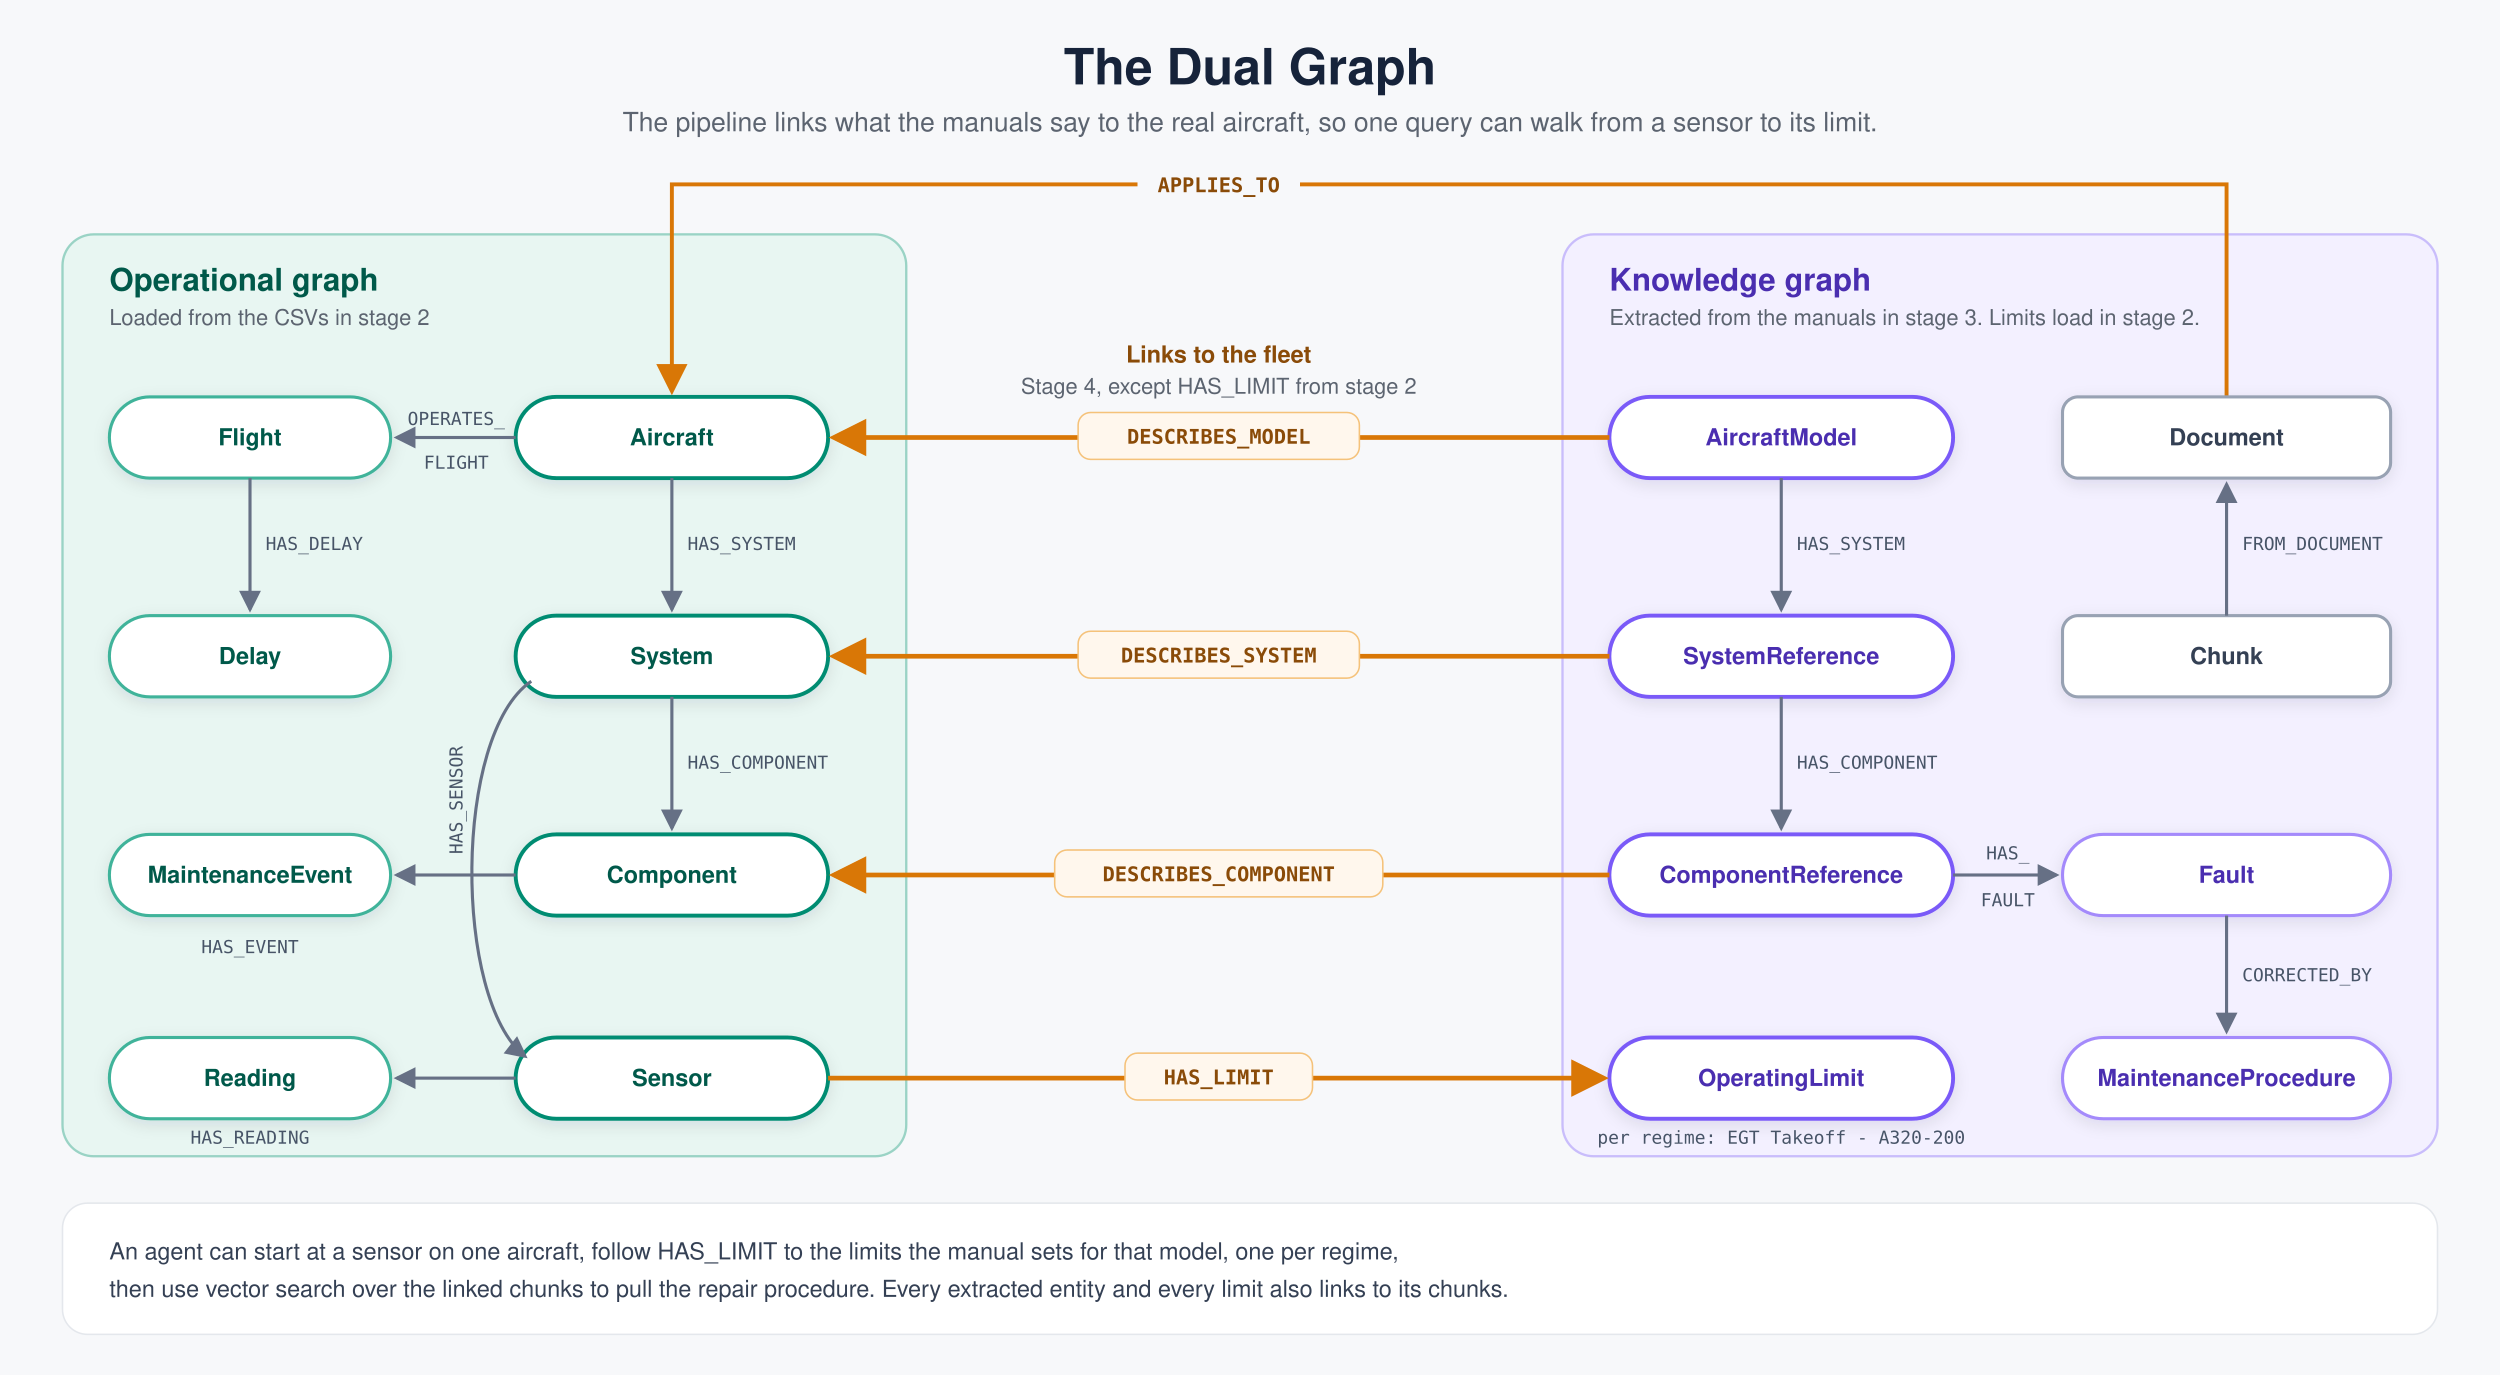
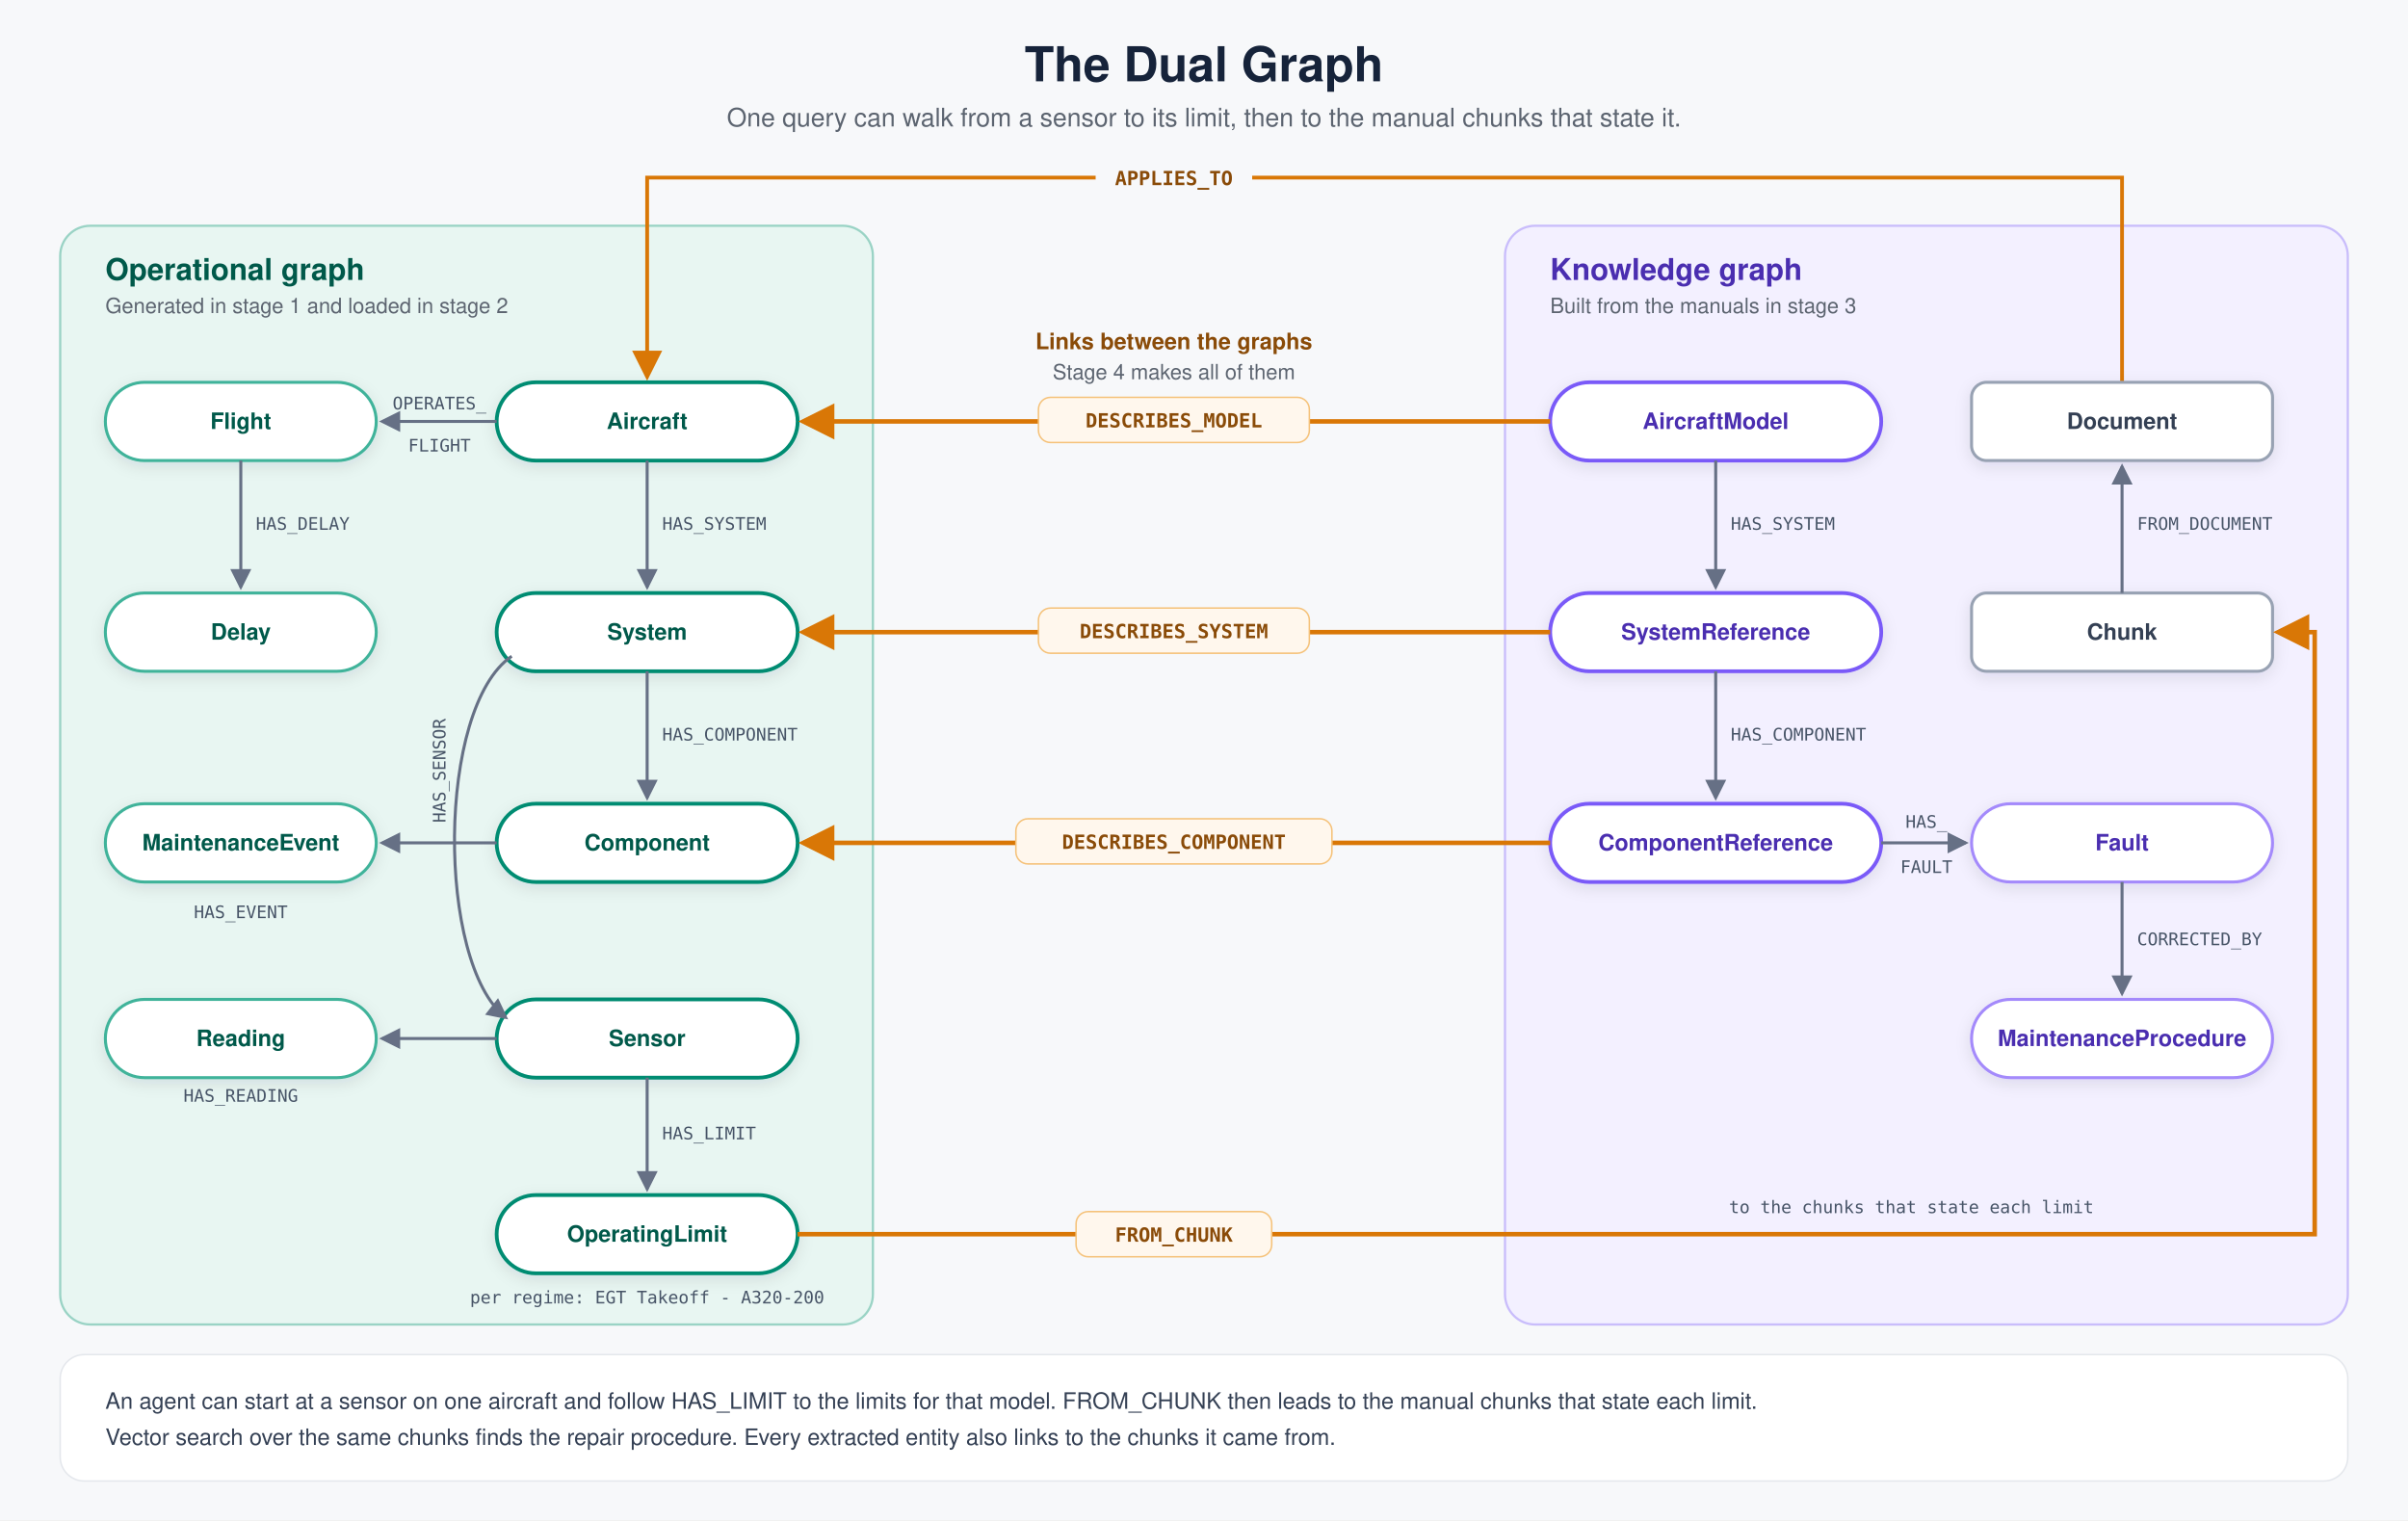
- <svg xmlns="http://www.w3.org/2000/svg" width="1600" height="880" viewBox="0 0 1600 880" font-family="'Helvetica Neue', Helvetica, Arial, sans-serif">
+ <svg xmlns="http://www.w3.org/2000/svg" width="1600" height="1010" viewBox="0 0 1600 1010" font-family="'Helvetica Neue', Helvetica, Arial, sans-serif">
  <style>
    .h1 { font-size: 32px; font-weight: 700; fill: #16233A; }
    .sub { font-size: 17px; fill: #5C6470; }
    .ph { font-size: 20px; font-weight: 700; }
    .ps { font-size: 14px; fill: #5C6470; }
    .op { font-size: 15px; font-weight: 600; fill: #00594A; }
    .kg { font-size: 15px; font-weight: 600; fill: #4A2EB0; }
    .dc { font-size: 15px; font-weight: 600; fill: #344054; }
    .rel { font-size: 11.5px; fill: #475467; font-family: Menlo, Consolas, monospace; }
    .fuse { font-size: 13px; font-weight: 700; fill: #8A4B08; font-family: Menlo, Consolas, monospace; }
  </style>
  <defs>
    <filter id="shadow" x="-15%" y="-25%" width="130%" height="160%">
      <feDropShadow dx="0" dy="3" stdDeviation="5" flood-color="#101828" flood-opacity="0.10" />
    </filter>
    <marker id="a-slate" viewBox="0 0 10 10" refX="8.5" refY="5" markerWidth="7" markerHeight="7" orient="auto-start-reverse">
      <path d="M0,0 L10,5 L0,10 Z" fill="#667085" />
    </marker>
    <marker id="a-orange" viewBox="0 0 10 10" refX="8.5" refY="5" markerWidth="8" markerHeight="8" orient="auto-start-reverse">
      <path d="M0,0 L10,5 L0,10 Z" fill="#D97706" />
    </marker>
  </defs>
-   <rect width="1600" height="880" fill="#F7F8FA" />
+   <rect width="1600" height="1010" fill="#F7F8FA" />
  <text x="800" y="54" text-anchor="middle" class="h1">The Dual Graph</text>
-   <text x="800" y="84" text-anchor="middle" class="sub">The pipeline links what the manuals say to the real aircraft, so one query can walk from a sensor to its limit.</text>
-   <rect x="40" y="150" width="540" height="590" rx="20" fill="#E8F6F2" stroke="#9AD3C5" stroke-width="1.5" />
+   <text x="800" y="84" text-anchor="middle" class="sub">One query can walk from a sensor to its limit, then to the manual chunks that state it.</text>
+   <rect x="40" y="150" width="540" height="730" rx="20" fill="#E8F6F2" stroke="#9AD3C5" stroke-width="1.5" />
  <text x="70" y="186" class="ph" fill="#00594A">Operational graph</text>
-   <text x="70" y="208" class="ps">Loaded from the CSVs in stage 2</text>
-   <rect x="1000" y="150" width="560" height="590" rx="20" fill="#F3F0FF" stroke="#C9BDFB" stroke-width="1.5" />
+   <text x="70" y="208" class="ps">Generated in stage 1 and loaded in stage 2</text>
+   <rect x="1000" y="150" width="560" height="730" rx="20" fill="#F3F0FF" stroke="#C9BDFB" stroke-width="1.5" />
  <text x="1030" y="186" class="ph" fill="#4A2EB0">Knowledge graph</text>
-   <text x="1030" y="208" class="ps">Extracted from the manuals in stage 3. Limits load in stage 2.</text>
-   <path d="M1425,254 V118 H430 V250" fill="none" stroke="#D97706" stroke-width="2.5" marker-end="url(#a-orange)" />
+   <text x="1030" y="208" class="ps">Built from the manuals in stage 3</text>
+   <path d="M1410,254 V118 H430 V250" fill="none" stroke="#D97706" stroke-width="2.5" marker-end="url(#a-orange)" />
  <rect x="728" y="106" width="104" height="24" rx="6" fill="#F7F8FA" />
  <text x="780" y="123" text-anchor="middle" class="fuse">APPLIES_TO</text>
  <g filter="url(#shadow)">
    <rect x="330" y="254" width="200" height="52" rx="26" fill="#FFFFFF" stroke="#008C72" stroke-width="2.5" />
    <rect x="330" y="394" width="200" height="52" rx="26" fill="#FFFFFF" stroke="#008C72" stroke-width="2.5" />
    <rect x="330" y="534" width="200" height="52" rx="26" fill="#FFFFFF" stroke="#008C72" stroke-width="2.5" />
    <rect x="330" y="664" width="200" height="52" rx="26" fill="#FFFFFF" stroke="#008C72" stroke-width="2.5" />
+     <rect x="330" y="794" width="200" height="52" rx="26" fill="#FFFFFF" stroke="#008C72" stroke-width="2.5" />
    <rect x="70" y="254" width="180" height="52" rx="26" fill="#FFFFFF" stroke="#3FB39A" stroke-width="2" />
    <rect x="70" y="394" width="180" height="52" rx="26" fill="#FFFFFF" stroke="#3FB39A" stroke-width="2" />
    <rect x="70" y="534" width="180" height="52" rx="26" fill="#FFFFFF" stroke="#3FB39A" stroke-width="2" />
    <rect x="70" y="664" width="180" height="52" rx="26" fill="#FFFFFF" stroke="#3FB39A" stroke-width="2" />
  </g>
  <text x="430" y="285" text-anchor="middle" class="op">Aircraft</text>
  <text x="430" y="425" text-anchor="middle" class="op">System</text>
  <text x="430" y="565" text-anchor="middle" class="op">Component</text>
  <text x="430" y="695" text-anchor="middle" class="op">Sensor</text>
+   <text x="430" y="825" text-anchor="middle" class="op">OperatingLimit</text>
  <text x="160" y="285" text-anchor="middle" class="op">Flight</text>
  <text x="160" y="425" text-anchor="middle" class="op">Delay</text>
  <text x="160" y="565" text-anchor="middle" class="op">MaintenanceEvent</text>
  <text x="160" y="695" text-anchor="middle" class="op">Reading</text>
+   <text x="430" y="866" text-anchor="middle" class="rel">per regime: EGT Takeoff - A320-200</text>
  <path d="M430,306 V390" fill="none" stroke="#667085" stroke-width="2" marker-end="url(#a-slate)" />
  <text x="440" y="352" class="rel">HAS_SYSTEM</text>
  <path d="M430,446 V530" fill="none" stroke="#667085" stroke-width="2" marker-end="url(#a-slate)" />
  <text x="440" y="492" class="rel">HAS_COMPONENT</text>
  <path d="M340,436 C290,470 290,640 336,676" fill="none" stroke="#667085" stroke-width="2" marker-end="url(#a-slate)" />
  <text x="296" y="512" class="rel" transform="rotate(-90 296 512)" text-anchor="middle">HAS_SENSOR</text>
  <path d="M330,280 H254" fill="none" stroke="#667085" stroke-width="2" marker-end="url(#a-slate)" />
  <text x="292" y="272" class="rel" text-anchor="middle">OPERATES_</text>
  <text x="292" y="300" class="rel" text-anchor="middle">FLIGHT</text>
  <path d="M160,306 V390" fill="none" stroke="#667085" stroke-width="2" marker-end="url(#a-slate)" />
  <text x="170" y="352" class="rel">HAS_DELAY</text>
  <path d="M330,560 H254" fill="none" stroke="#667085" stroke-width="2" marker-end="url(#a-slate)" />
  <path d="M330,690 H254" fill="none" stroke="#667085" stroke-width="2" marker-end="url(#a-slate)" />
  <text x="160" y="610" text-anchor="middle" class="rel">HAS_EVENT</text>
  <text x="160" y="732" text-anchor="middle" class="rel">HAS_READING</text>
+   <path d="M430,716 V790" fill="none" stroke="#667085" stroke-width="2" marker-end="url(#a-slate)" />
+   <text x="440" y="757" class="rel">HAS_LIMIT</text>
  <g filter="url(#shadow)">
    <rect x="1030" y="254" width="220" height="52" rx="26" fill="#FFFFFF" stroke="#7A5AF8" stroke-width="2.5" />
    <rect x="1030" y="394" width="220" height="52" rx="26" fill="#FFFFFF" stroke="#7A5AF8" stroke-width="2.5" />
    <rect x="1030" y="534" width="220" height="52" rx="26" fill="#FFFFFF" stroke="#7A5AF8" stroke-width="2.5" />
-     <rect x="1030" y="664" width="220" height="52" rx="26" fill="#FFFFFF" stroke="#7A5AF8" stroke-width="2.5" />
-     <rect x="1320" y="254" width="210" height="52" rx="10" fill="#FFFFFF" stroke="#98A2B3" stroke-width="2" />
-     <rect x="1320" y="394" width="210" height="52" rx="10" fill="#FFFFFF" stroke="#98A2B3" stroke-width="2" />
-     <rect x="1320" y="534" width="210" height="52" rx="26" fill="#FFFFFF" stroke="#A48AFB" stroke-width="2" />
-     <rect x="1320" y="664" width="210" height="52" rx="26" fill="#FFFFFF" stroke="#A48AFB" stroke-width="2" />
+     <rect x="1310" y="254" width="200" height="52" rx="10" fill="#FFFFFF" stroke="#98A2B3" stroke-width="2" />
+     <rect x="1310" y="394" width="200" height="52" rx="10" fill="#FFFFFF" stroke="#98A2B3" stroke-width="2" />
+     <rect x="1310" y="534" width="200" height="52" rx="26" fill="#FFFFFF" stroke="#A48AFB" stroke-width="2" />
+     <rect x="1310" y="664" width="200" height="52" rx="26" fill="#FFFFFF" stroke="#A48AFB" stroke-width="2" />
  </g>
  <text x="1140" y="285" text-anchor="middle" class="kg">AircraftModel</text>
  <text x="1140" y="425" text-anchor="middle" class="kg">SystemReference</text>
  <text x="1140" y="565" text-anchor="middle" class="kg">ComponentReference</text>
-   <text x="1140" y="695" text-anchor="middle" class="kg">OperatingLimit</text>
-   <text x="1425" y="285" text-anchor="middle" class="dc">Document</text>
-   <text x="1425" y="425" text-anchor="middle" class="dc">Chunk</text>
-   <text x="1425" y="565" text-anchor="middle" class="kg">Fault</text>
-   <text x="1425" y="695" text-anchor="middle" class="kg">MaintenanceProcedure</text>
-   <text x="1140" y="732" text-anchor="middle" class="rel">per regime: EGT Takeoff - A320-200</text>
+   <text x="1410" y="285" text-anchor="middle" class="dc">Document</text>
+   <text x="1410" y="425" text-anchor="middle" class="dc">Chunk</text>
+   <text x="1410" y="565" text-anchor="middle" class="kg">Fault</text>
+   <text x="1410" y="695" text-anchor="middle" class="kg">MaintenanceProcedure</text>
  <path d="M1140,306 V390" fill="none" stroke="#667085" stroke-width="2" marker-end="url(#a-slate)" />
  <text x="1150" y="352" class="rel">HAS_SYSTEM</text>
  <path d="M1140,446 V530" fill="none" stroke="#667085" stroke-width="2" marker-end="url(#a-slate)" />
  <text x="1150" y="492" class="rel">HAS_COMPONENT</text>
-   <path d="M1250,560 H1316" fill="none" stroke="#667085" stroke-width="2" marker-end="url(#a-slate)" />
-   <text x="1285" y="550" class="rel" text-anchor="middle">HAS_</text>
-   <text x="1285" y="580" class="rel" text-anchor="middle">FAULT</text>
-   <path d="M1425,586 V660" fill="none" stroke="#667085" stroke-width="2" marker-end="url(#a-slate)" />
-   <text x="1435" y="628" class="rel">CORRECTED_BY</text>
-   <path d="M1425,394 V310" fill="none" stroke="#667085" stroke-width="2" marker-end="url(#a-slate)" />
-   <text x="1435" y="352" class="rel">FROM_DOCUMENT</text>
+   <path d="M1250,560 H1306" fill="none" stroke="#667085" stroke-width="2" marker-end="url(#a-slate)" />
+   <text x="1280" y="550" class="rel" text-anchor="middle">HAS_</text>
+   <text x="1280" y="580" class="rel" text-anchor="middle">FAULT</text>
+   <path d="M1410,586 V660" fill="none" stroke="#667085" stroke-width="2" marker-end="url(#a-slate)" />
+   <text x="1420" y="628" class="rel">CORRECTED_BY</text>
+   <path d="M1410,394 V310" fill="none" stroke="#667085" stroke-width="2" marker-end="url(#a-slate)" />
+   <text x="1420" y="352" class="rel">FROM_DOCUMENT</text>
  <g stroke="#D97706" stroke-width="3" fill="none">
    <path d="M1030,280 H534" marker-end="url(#a-orange)" />
    <path d="M1030,420 H534" marker-end="url(#a-orange)" />
    <path d="M1030,560 H534" marker-end="url(#a-orange)" />
-     <path d="M530,690 H1026" marker-end="url(#a-orange)" />
+     <path d="M530,820 H1538 V420 H1514" marker-end="url(#a-orange)" />
  </g>
  <g>
    <rect x="690" y="264" width="180" height="30" rx="8" fill="#FFF7ED" stroke="#F5C27A" />
    <text x="780" y="284" text-anchor="middle" class="fuse">DESCRIBES_MODEL</text>
    <rect x="690" y="404" width="180" height="30" rx="8" fill="#FFF7ED" stroke="#F5C27A" />
    <text x="780" y="424" text-anchor="middle" class="fuse">DESCRIBES_SYSTEM</text>
    <rect x="675" y="544" width="210" height="30" rx="8" fill="#FFF7ED" stroke="#F5C27A" />
    <text x="780" y="564" text-anchor="middle" class="fuse">DESCRIBES_COMPONENT</text>
-     <rect x="720" y="674" width="120" height="30" rx="8" fill="#FFF7ED" stroke="#F5C27A" />
-     <text x="780" y="694" text-anchor="middle" class="fuse">HAS_LIMIT</text>
+     <rect x="715" y="805" width="130" height="30" rx="8" fill="#FFF7ED" stroke="#F5C27A" />
+     <text x="780" y="825" text-anchor="middle" class="fuse">FROM_CHUNK</text>
  </g>
-   <text x="780" y="232" text-anchor="middle" font-size="15" font-weight="700" fill="#8A4B08">Links to the fleet</text>
-   <text x="780" y="252" text-anchor="middle" class="ps">Stage 4, except HAS_LIMIT from stage 2</text>
-   <rect x="40" y="770" width="1520" height="84" rx="16" fill="#FFFFFF" stroke="#E4E7EC" />
-   <text x="70" y="806" font-size="15" fill="#344054">An agent can start at a sensor on one aircraft, follow HAS_LIMIT to the limits the manual sets for that model, one per regime,</text>
-   <text x="70" y="830" font-size="15" fill="#344054">then use vector search over the linked chunks to pull the repair procedure. Every extracted entity and every limit also links to its chunks.</text>
+   <text x="780" y="232" text-anchor="middle" font-size="15" font-weight="700" fill="#8A4B08">Links between the graphs</text>
+   <text x="780" y="252" text-anchor="middle" class="ps">Stage 4 makes all of them</text>
+   <text x="1270" y="806" text-anchor="middle" class="rel">to the chunks that state each limit</text>
+   <rect x="40" y="900" width="1520" height="84" rx="16" fill="#FFFFFF" stroke="#E4E7EC" />
+   <text x="70" y="936" font-size="15" fill="#344054">An agent can start at a sensor on one aircraft and follow HAS_LIMIT to the limits for that model. FROM_CHUNK then leads to the manual chunks that state each limit.</text>
+   <text x="70" y="960" font-size="15" fill="#344054">Vector search over the same chunks finds the repair procedure. Every extracted entity also links to the chunks it came from.</text>
</svg>
